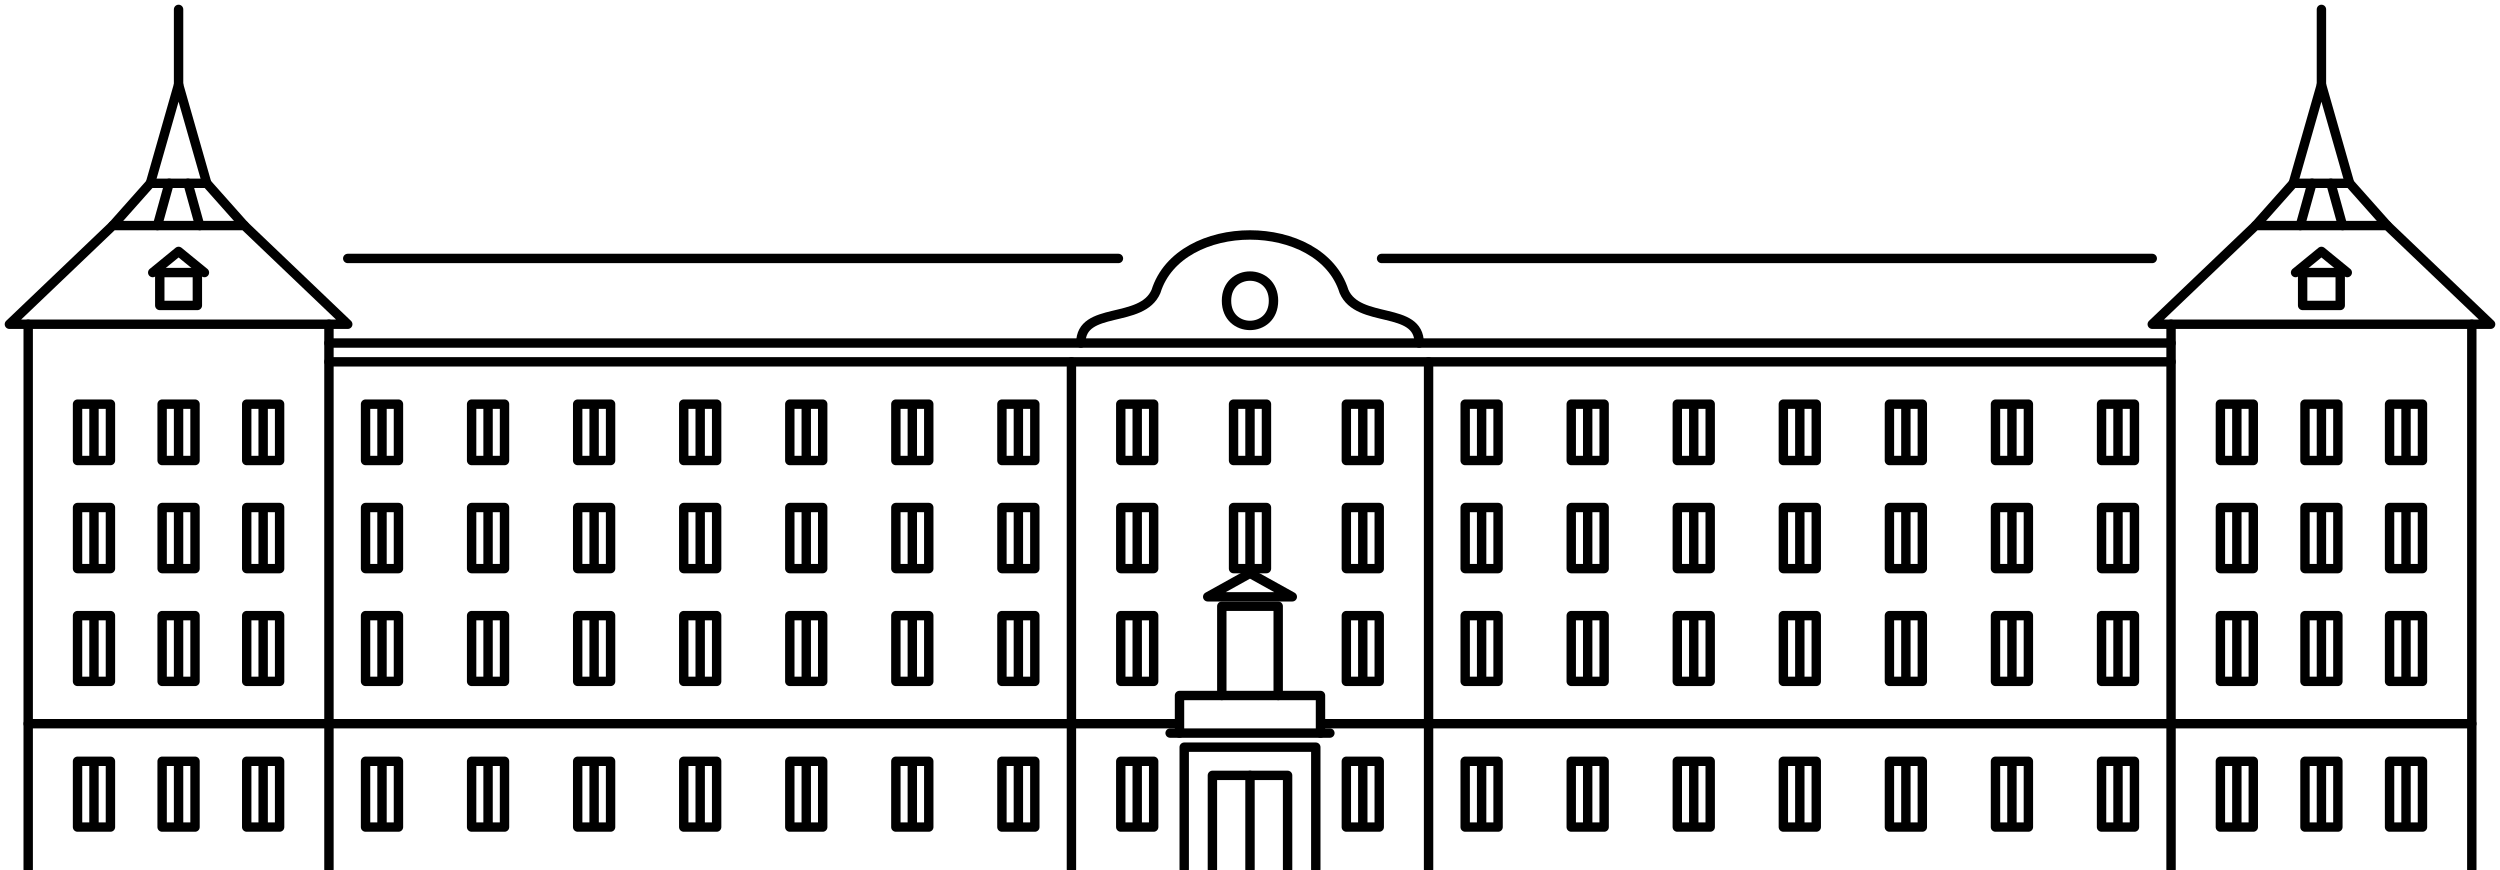
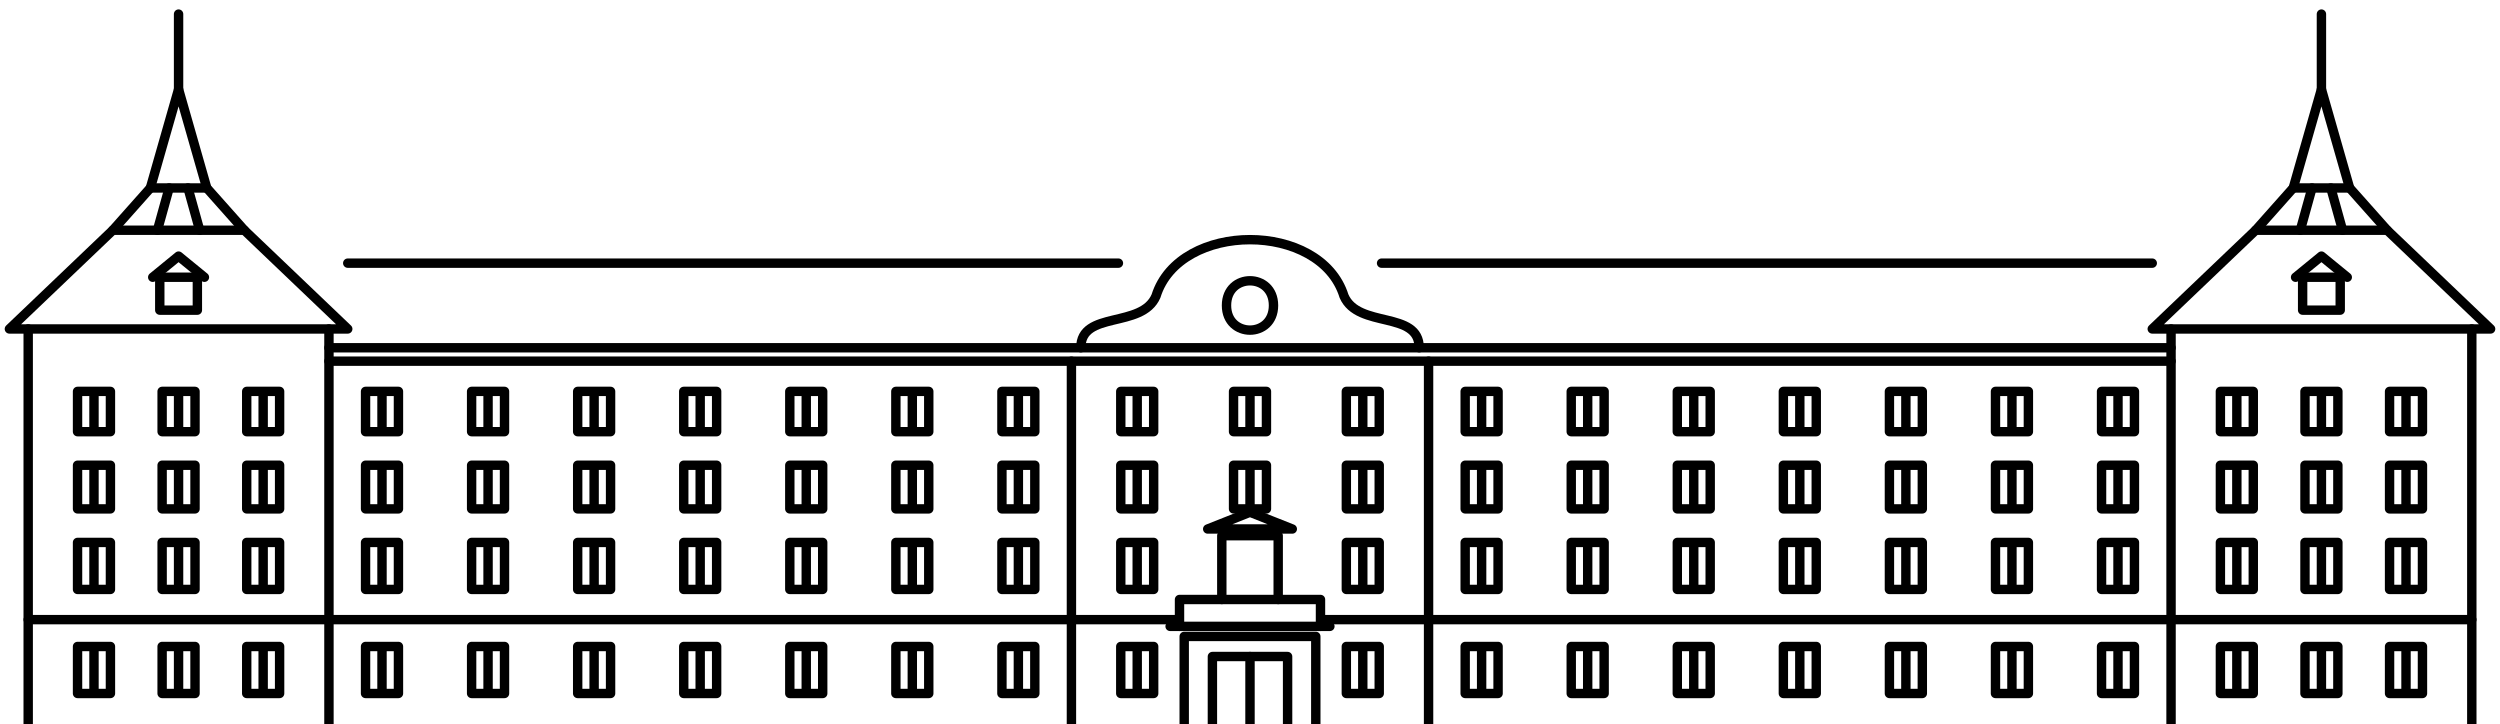
- <svg xmlns="http://www.w3.org/2000/svg" fill="none" stroke="currentColor" stroke-linecap="round" stroke-linejoin="round" stroke-width="2" viewBox="-1 -1 532 185">
-   <path d="M5 184V68H1l22-21h28l22 21h-4v116" />
-   <path d="M5 68h64" />
-   <path d="m23 47 8-9 6-21 6 21 8 9" />
-   <path d="M31 38h12" />
-   <path d="m32.5 47 2.5-9m6.5 9L39 38" />
-   <path d="M37 17V1" />
-   <path d="M33 64v-7h8v7Z" />
-   <path d="m31.5 57 5.5-4.5 5.5 4.5" />
-   <path d="M461 184V68h-4l22-21h28l22 21h-4v116" />
-   <path d="M461 68h64" />
-   <path d="m479 47 8-9 6-21 6 21 8 9" />
-   <path d="M487 38h12" />
-   <path d="m488.5 47 2.5-9m6.5 9-2.5-9" />
-   <path d="M493 17V1" />
-   <path d="M489 64v-7h8v7Z" />
-   <path d="m487.5 57 5.5-4.5 5.5 4.5" />
-   <path d="M69 72h392" />
-   <path d="M69 76h392" />
-   <path d="M73 54h164" />
-   <path d="M293 54h164" />
-   <path d="M227 76v108" />
-   <path d="M303 76v108" />
-   <path d="M229 72c0-8 13-4 16-11 5-16 35-16 40 0 3 7 16 3 16 11" />
-   <path d="M260 63c0 7 10 7 10 0s-10-7-10 0" />
-   <path d="M5 153h244" />
-   <path d="M281 153h244" />
-   <path d="M15.5 175v-14h7v14Zm3.5 0v-14m14.5 14v-14h7v14Zm3.5 0v-14m14.5 14v-14h7v14Zm3.5 0v-14m21.79 14v-14h7v14Zm3.5 0v-14m19.07 14v-14h7v14Zm3.5 0v-14m19.07 14v-14h7v14Zm3.5 0v-14m19.07 14v-14h7v14Zm3.5 0v-14m19.07 14v-14h7v14Zm3.5 0v-14m19.07 14v-14h7v14Zm3.5 0v-14m19.07 14v-14h7v14Zm3.5 0v-14m21.79 14v-14h7v14Zm3.5 0v-14m44.5 14v-14h7v14Zm3.5 0v-14m21.79 14v-14h7v14Zm3.5 0v-14m19.07 14v-14h7v14Zm3.5 0v-14m19.07 14v-14h7v14Zm3.5 0v-14m19.07 14v-14h7v14Zm3.5 0v-14m19.07 14v-14h7v14Zm3.5 0v-14m19.07 14v-14h7v14Zm3.5 0v-14m19.07 14v-14h7v14Zm3.5 0v-14m21.79 14v-14h7v14Zm3.5 0v-14m14.5 14v-14h7v14Zm3.5 0v-14m14.5 14v-14h7v14Zm3.5 0v-14" />
-   <path d="M15.5 144v-14h7v14Zm3.5 0v-14m14.5 14v-14h7v14Zm3.5 0v-14m14.5 14v-14h7v14Zm3.5 0v-14m21.79 14v-14h7v14Zm3.5 0v-14m19.07 14v-14h7v14Zm3.5 0v-14m19.07 14v-14h7v14Zm3.5 0v-14m19.07 14v-14h7v14Zm3.5 0v-14m19.07 14v-14h7v14Zm3.5 0v-14m19.07 14v-14h7v14Zm3.5 0v-14m19.07 14v-14h7v14Zm3.5 0v-14m21.79 14v-14h7v14Zm3.5 0v-14m44.5 14v-14h7v14Zm3.5 0v-14m21.79 14v-14h7v14Zm3.5 0v-14m19.07 14v-14h7v14Zm3.5 0v-14m19.07 14v-14h7v14Zm3.5 0v-14m19.07 14v-14h7v14Zm3.5 0v-14m19.07 14v-14h7v14Zm3.5 0v-14m19.07 14v-14h7v14Zm3.5 0v-14m19.07 14v-14h7v14Zm3.5 0v-14m21.79 14v-14h7v14Zm3.5 0v-14m14.5 14v-14h7v14Zm3.5 0v-14m14.5 14v-14h7v14Zm3.5 0v-14" />
-   <path d="M15.5 120v-13h7v13Zm3.5 0v-13m14.5 13v-13h7v13Zm3.5 0v-13m14.5 13v-13h7v13Zm3.5 0v-13m21.79 13v-13h7v13Zm3.5 0v-13m19.07 13v-13h7v13Zm3.5 0v-13m19.07 13v-13h7v13Zm3.5 0v-13m19.07 13v-13h7v13Zm3.5 0v-13m19.07 13v-13h7v13Zm3.5 0v-13m19.07 13v-13h7v13Zm3.5 0v-13m19.07 13v-13h7v13Zm3.5 0v-13m21.79 13v-13h7v13Zm3.5 0v-13m20.5 13v-13h7v13Zm3.5 0v-13m20.5 13v-13h7v13Zm3.5 0v-13m21.79 13v-13h7v13Zm3.5 0v-13m19.07 13v-13h7v13Zm3.5 0v-13m19.07 13v-13h7v13Zm3.5 0v-13m19.07 13v-13h7v13Zm3.5 0v-13m19.07 13v-13h7v13Zm3.5 0v-13m19.07 13v-13h7v13Zm3.5 0v-13m19.07 13v-13h7v13Zm3.5 0v-13m21.79 13v-13h7v13Zm3.5 0v-13m14.5 13v-13h7v13Zm3.5 0v-13m14.5 13v-13h7v13Zm3.5 0v-13" />
-   <path d="M15.5 97V85h7v12Zm3.5 0V85m14.5 12V85h7v12Zm3.5 0V85m14.5 12V85h7v12Zm3.5 0V85m21.79 12V85h7v12Zm3.5 0V85m19.07 12V85h7v12Zm3.5 0V85m19.07 12V85h7v12Zm3.5 0V85m19.07 12V85h7v12Zm3.5 0V85m19.07 12V85h7v12Zm3.5 0V85m19.07 12V85h7v12Zm3.5 0V85m19.07 12V85h7v12Zm3.5 0V85m21.79 12V85h7v12Zm3.5 0V85m20.5 12V85h7v12Zm3.5 0V85m20.5 12V85h7v12Zm3.5 0V85m21.79 12V85h7v12Zm3.5 0V85m19.07 12V85h7v12Zm3.5 0V85m19.07 12V85h7v12Zm3.5 0V85m19.07 12V85h7v12Zm3.5 0V85m19.07 12V85h7v12Zm3.5 0V85m19.07 12V85h7v12Zm3.5 0V85m19.07 12V85h7v12Zm3.5 0V85m21.79 12V85h7v12Zm3.5 0V85m14.5 12V85h7v12Zm3.5 0V85m14.5 12V85h7v12Zm3.5 0V85" />
-   <path d="M251 184v-26h28v26" />
-   <path d="M248 155h34" />
-   <path d="M257 184v-20h16v20" />
-   <path d="M265 184v-20" />
-   <path d="M250 155v-8h30v8" />
-   <path d="M259 147v-19h12v19" />
-   <path d="m256 126 9-5 9 5Z" />
+ <svg xmlns="http://www.w3.org/2000/svg" fill="none" stroke="currentColor" stroke-linecap="round" stroke-linejoin="round" stroke-width="2" viewBox="-1 -1 532 154">
+   <path d="M5 153V69H1l22-21h28l22 21h-4v84" />
+   <path d="M5 69h64" />
+   <path d="m23 48 8-9 6-21 6 21 8 9" />
+   <path d="M31 39h12" />
+   <path d="m32.5 48 2.5-9m6.5 9L39 39" />
+   <path d="M37 18V2" />
+   <path d="M33 65v-7h8v7Z" />
+   <path d="m31.5 58 5.5-4.5 5.5 4.5" />
+   <path d="M461 153V69h-4l22-21h28l22 21h-4v84" />
+   <path d="M461 69h64" />
+   <path d="m479 48 8-9 6-21 6 21 8 9" />
+   <path d="M487 39h12" />
+   <path d="m488.5 48 2.5-9m6.5 9-2.5-9" />
+   <path d="M493 18V2" />
+   <path d="M489 65v-7h8v7Z" />
+   <path d="m487.5 58 5.5-4.5 5.5 4.5" />
+   <path d="M69 73h392" />
+   <path d="M69 75.86h392" />
+   <path d="M73 55h164" />
+   <path d="M293 55h164" />
+   <path d="M227 75.86V153" />
+   <path d="M303 75.86V153" />
+   <path d="M229 73c0-8 13-4 16-11 5-16 35-16 40 0 3 7 16 3 16 11" />
+   <path d="M260 64c0 7 10 7 10 0s-10-7-10 0" />
+   <path d="M5 130.86h244" />
+   <path d="M281 130.86h244" />
+   <path d="M15.5 146.57v-10h7v10Zm3.5 0v-10m14.5 10v-10h7v10Zm3.5 0v-10m14.5 10v-10h7v10Zm3.5 0v-10m21.79 10v-10h7v10Zm3.5 0v-10m19.07 10v-10h7v10Zm3.5 0v-10m19.07 10v-10h7v10Zm3.5 0v-10m19.07 10v-10h7v10Zm3.5 0v-10m19.07 10v-10h7v10Zm3.5 0v-10m19.07 10v-10h7v10Zm3.5 0v-10m19.07 10v-10h7v10Zm3.5 0v-10m21.79 10v-10h7v10Zm3.5 0v-10m44.5 10v-10h7v10Zm3.5 0v-10m21.79 10v-10h7v10Zm3.5 0v-10m19.07 10v-10h7v10Zm3.5 0v-10m19.07 10v-10h7v10Zm3.5 0v-10m19.07 10v-10h7v10Zm3.5 0v-10m19.07 10v-10h7v10Zm3.5 0v-10m19.07 10v-10h7v10Zm3.5 0v-10m19.07 10v-10h7v10Zm3.5 0v-10m21.79 10v-10h7v10Zm3.5 0v-10m14.5 10v-10h7v10Zm3.5 0v-10m14.5 10v-10h7v10Zm3.5 0v-10" />
+   <path d="M15.5 124.43v-10h7v10Zm3.5 0v-10m14.5 10v-10h7v10Zm3.5 0v-10m14.5 10v-10h7v10Zm3.5 0v-10m21.79 10v-10h7v10Zm3.5 0v-10m19.07 10v-10h7v10Zm3.5 0v-10m19.07 10v-10h7v10Zm3.5 0v-10m19.07 10v-10h7v10Zm3.5 0v-10m19.07 10v-10h7v10Zm3.5 0v-10m19.07 10v-10h7v10Zm3.5 0v-10m19.07 10v-10h7v10Zm3.5 0v-10m21.79 10v-10h7v10Zm3.5 0v-10m44.5 10v-10h7v10Zm3.5 0v-10m21.79 10v-10h7v10Zm3.5 0v-10m19.07 10v-10h7v10Zm3.5 0v-10m19.07 10v-10h7v10Zm3.5 0v-10m19.07 10v-10h7v10Zm3.5 0v-10m19.07 10v-10h7v10Zm3.5 0v-10m19.07 10v-10h7v10Zm3.5 0v-10m19.07 10v-10h7v10Zm3.5 0v-10m21.79 10v-10h7v10Zm3.5 0v-10m14.5 10v-10h7v10Zm3.5 0v-10m14.5 10v-10h7v10Zm3.5 0v-10" />
+   <path d="M15.5 107.29V98h7v9.29Zm3.5 0V98m14.5 9.29V98h7v9.29Zm3.5 0V98m14.5 9.29V98h7v9.29Zm3.5 0V98m21.79 9.29V98h7v9.29Zm3.5 0V98m19.07 9.29V98h7v9.29Zm3.5 0V98m19.07 9.29V98h7v9.29Zm3.5 0V98m19.07 9.29V98h7v9.29Zm3.5 0V98m19.07 9.29V98h7v9.29Zm3.5 0V98m19.07 9.29V98h7v9.29Zm3.5 0V98m19.07 9.29V98h7v9.29Zm3.5 0V98m21.79 9.29V98h7v9.29Zm3.5 0V98m20.5 9.29V98h7v9.29Zm3.5 0V98m20.5 9.29V98h7v9.29Zm3.5 0V98m21.79 9.29V98h7v9.29Zm3.5 0V98m19.07 9.29V98h7v9.29Zm3.5 0V98m19.07 9.29V98h7v9.29Zm3.5 0V98m19.07 9.29V98h7v9.29Zm3.5 0V98m19.07 9.29V98h7v9.29Zm3.5 0V98m19.07 9.29V98h7v9.29Zm3.5 0V98m19.07 9.29V98h7v9.29Zm3.5 0V98m21.79 9.29V98h7v9.29Zm3.5 0V98m14.5 9.29V98h7v9.29Zm3.5 0V98m14.5 9.29V98h7v9.29Zm3.5 0V98" />
+   <path d="M15.5 90.86v-8.57h7v8.57Zm3.5 0v-8.57m14.5 8.57v-8.57h7v8.57Zm3.5 0v-8.57m14.5 8.57v-8.57h7v8.57Zm3.5 0v-8.57m21.79 8.57v-8.57h7v8.57Zm3.5 0v-8.57m19.07 8.57v-8.57h7v8.57Zm3.5 0v-8.57m19.07 8.57v-8.57h7v8.57Zm3.5 0v-8.57m19.07 8.57v-8.57h7v8.57Zm3.5 0v-8.57m19.07 8.57v-8.57h7v8.57Zm3.5 0v-8.57m19.07 8.57v-8.57h7v8.57Zm3.5 0v-8.57m19.07 8.57v-8.57h7v8.57Zm3.5 0v-8.57m21.79 8.57v-8.57h7v8.57Zm3.5 0v-8.57m20.5 8.57v-8.57h7v8.57Zm3.5 0v-8.57m20.5 8.57v-8.57h7v8.57Zm3.5 0v-8.57m21.79 8.57v-8.57h7v8.57Zm3.5 0v-8.57m19.07 8.57v-8.57h7v8.57Zm3.5 0v-8.57m19.07 8.57v-8.57h7v8.57Zm3.5 0v-8.57m19.07 8.57v-8.57h7v8.57Zm3.5 0v-8.57m19.07 8.57v-8.57h7v8.57Zm3.5 0v-8.57m19.07 8.57v-8.57h7v8.57Zm3.5 0v-8.57m19.07 8.57v-8.57h7v8.57Zm3.5 0v-8.57m21.79 8.57v-8.57h7v8.57Zm3.5 0v-8.57m14.5 8.57v-8.57h7v8.57Zm3.5 0v-8.57m14.5 8.57v-8.57h7v8.57Zm3.5 0v-8.57" />
+   <path d="M251 153v-18.57h28V153" />
+   <path d="M248 132.29h34" />
+   <path d="M257 153v-14.29h16V153" />
+   <path d="M265 153v-14.29" />
+   <path d="M250 132.29v-5.72h30v5.72" />
+   <path d="M259 126.57V113h12v13.57" />
+   <path d="m256 111.57 9-3.57 9 3.57Z" />
</svg>
